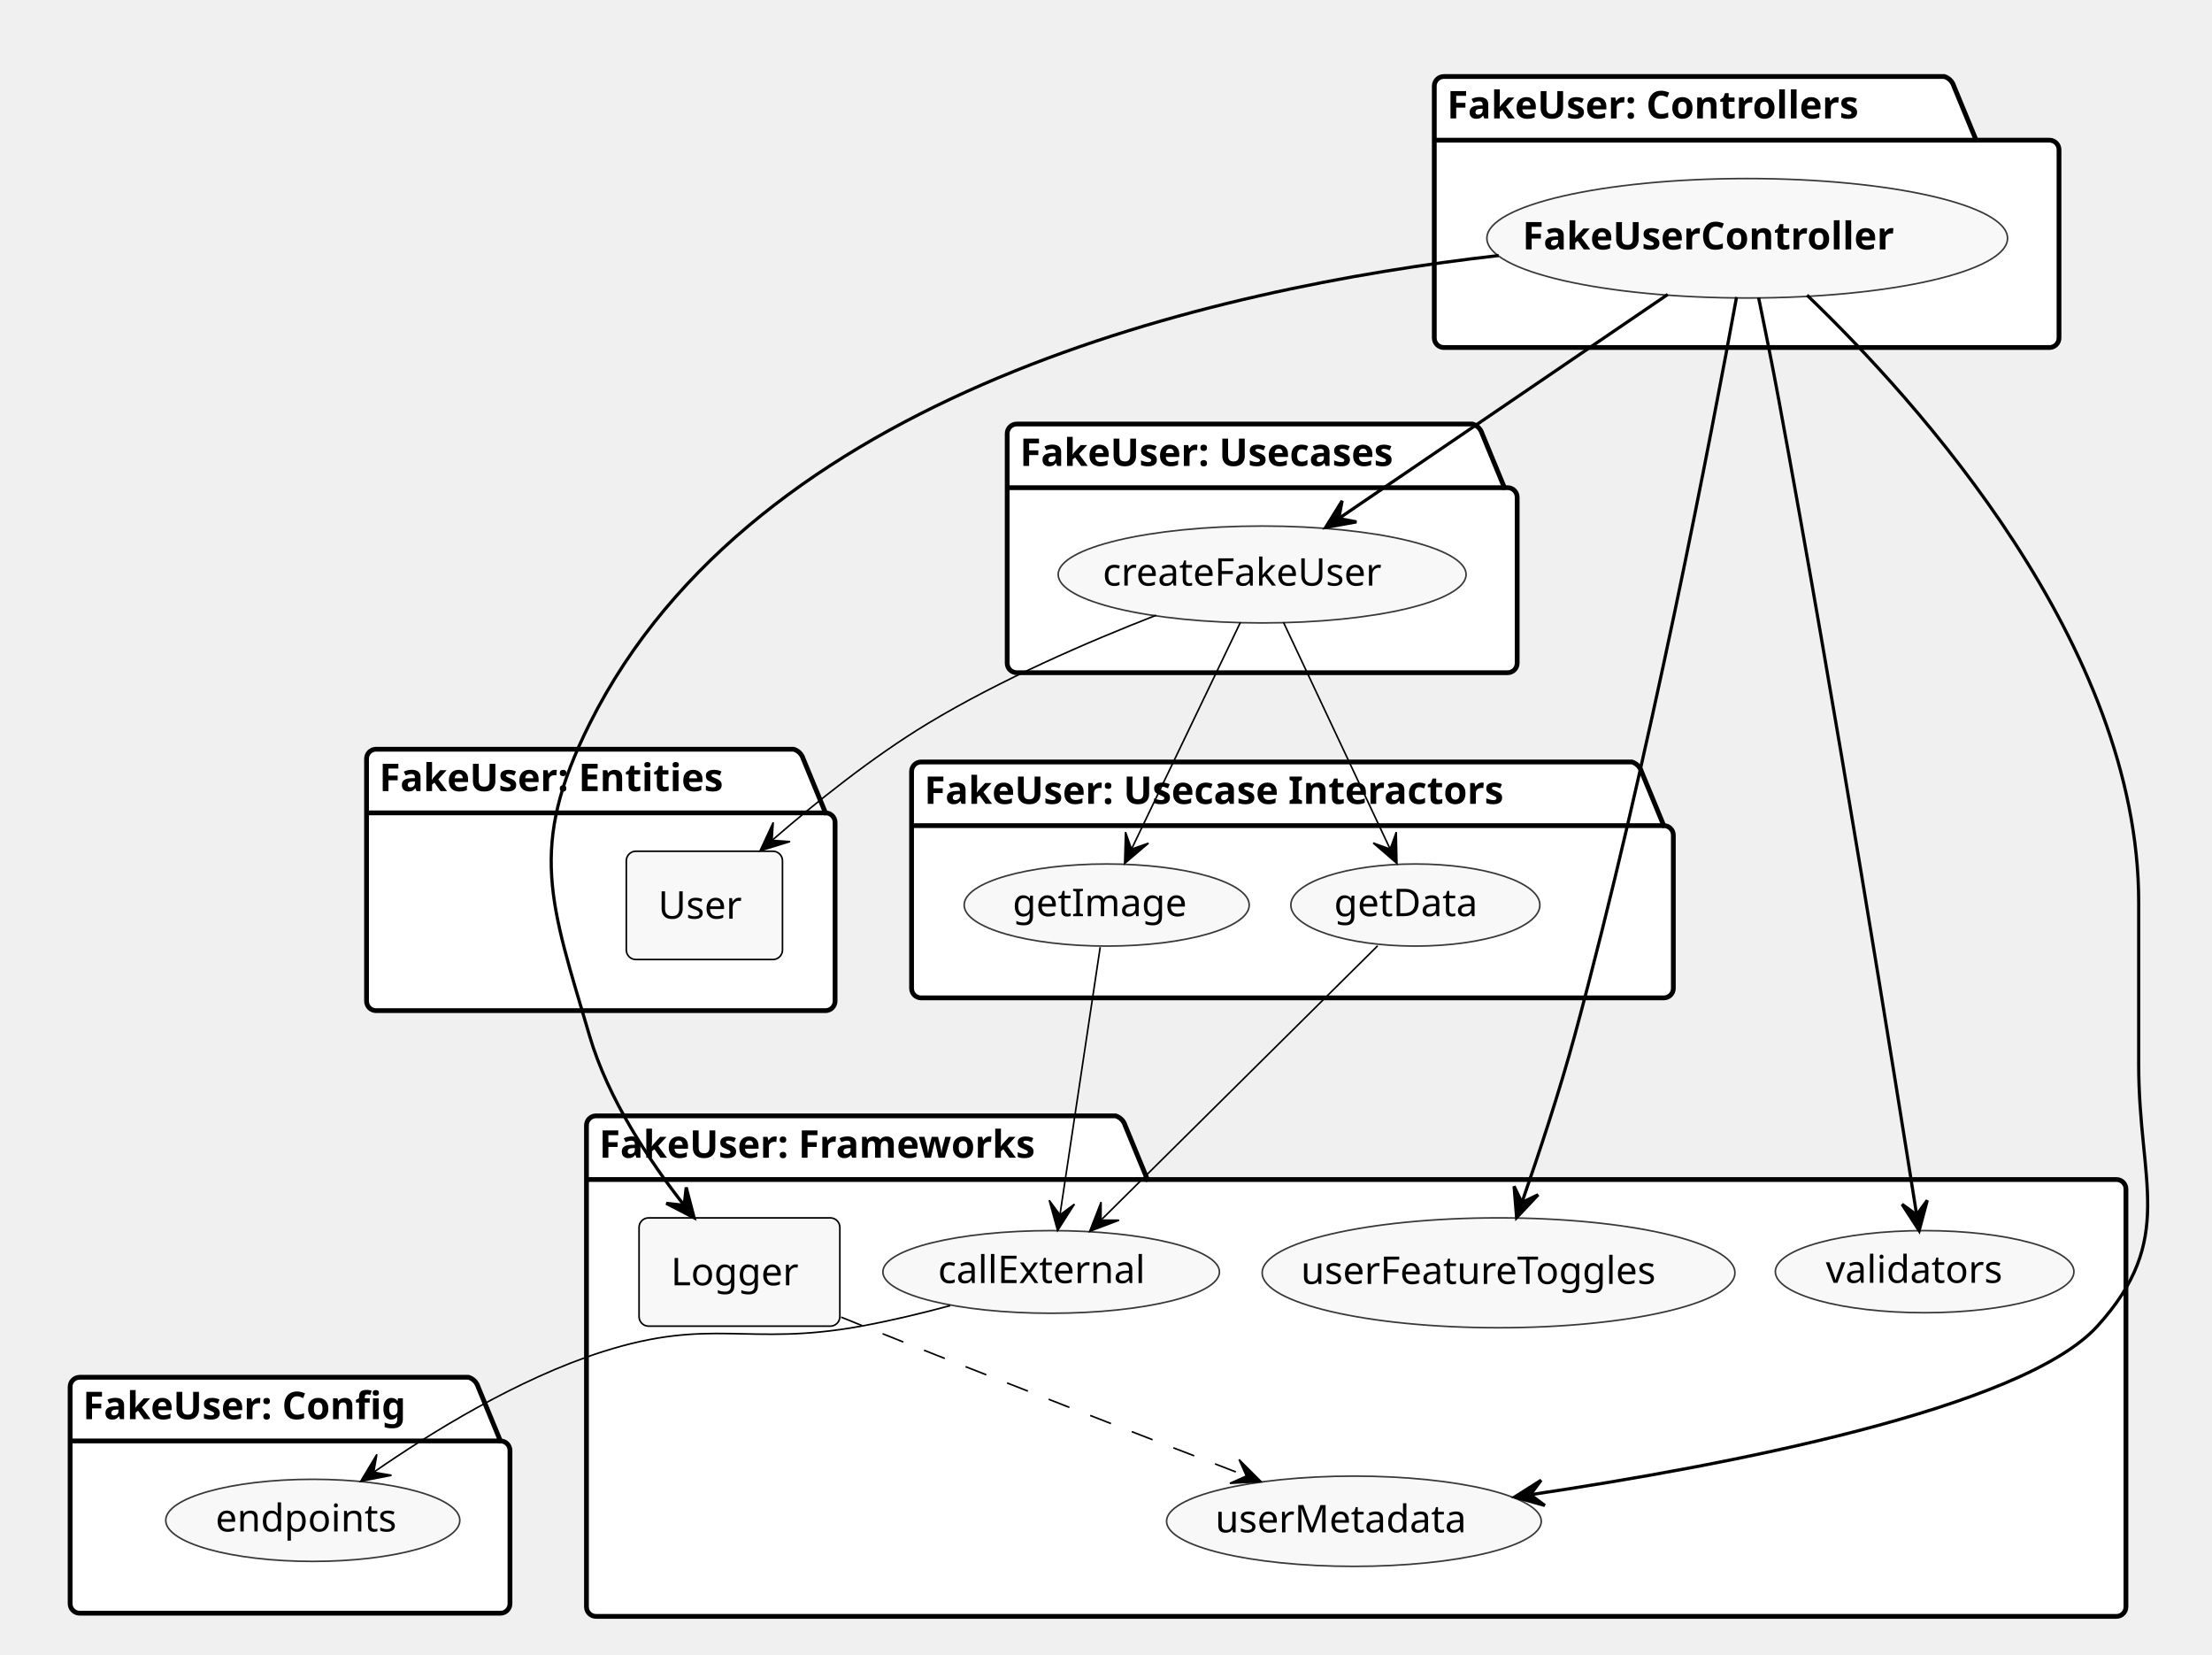
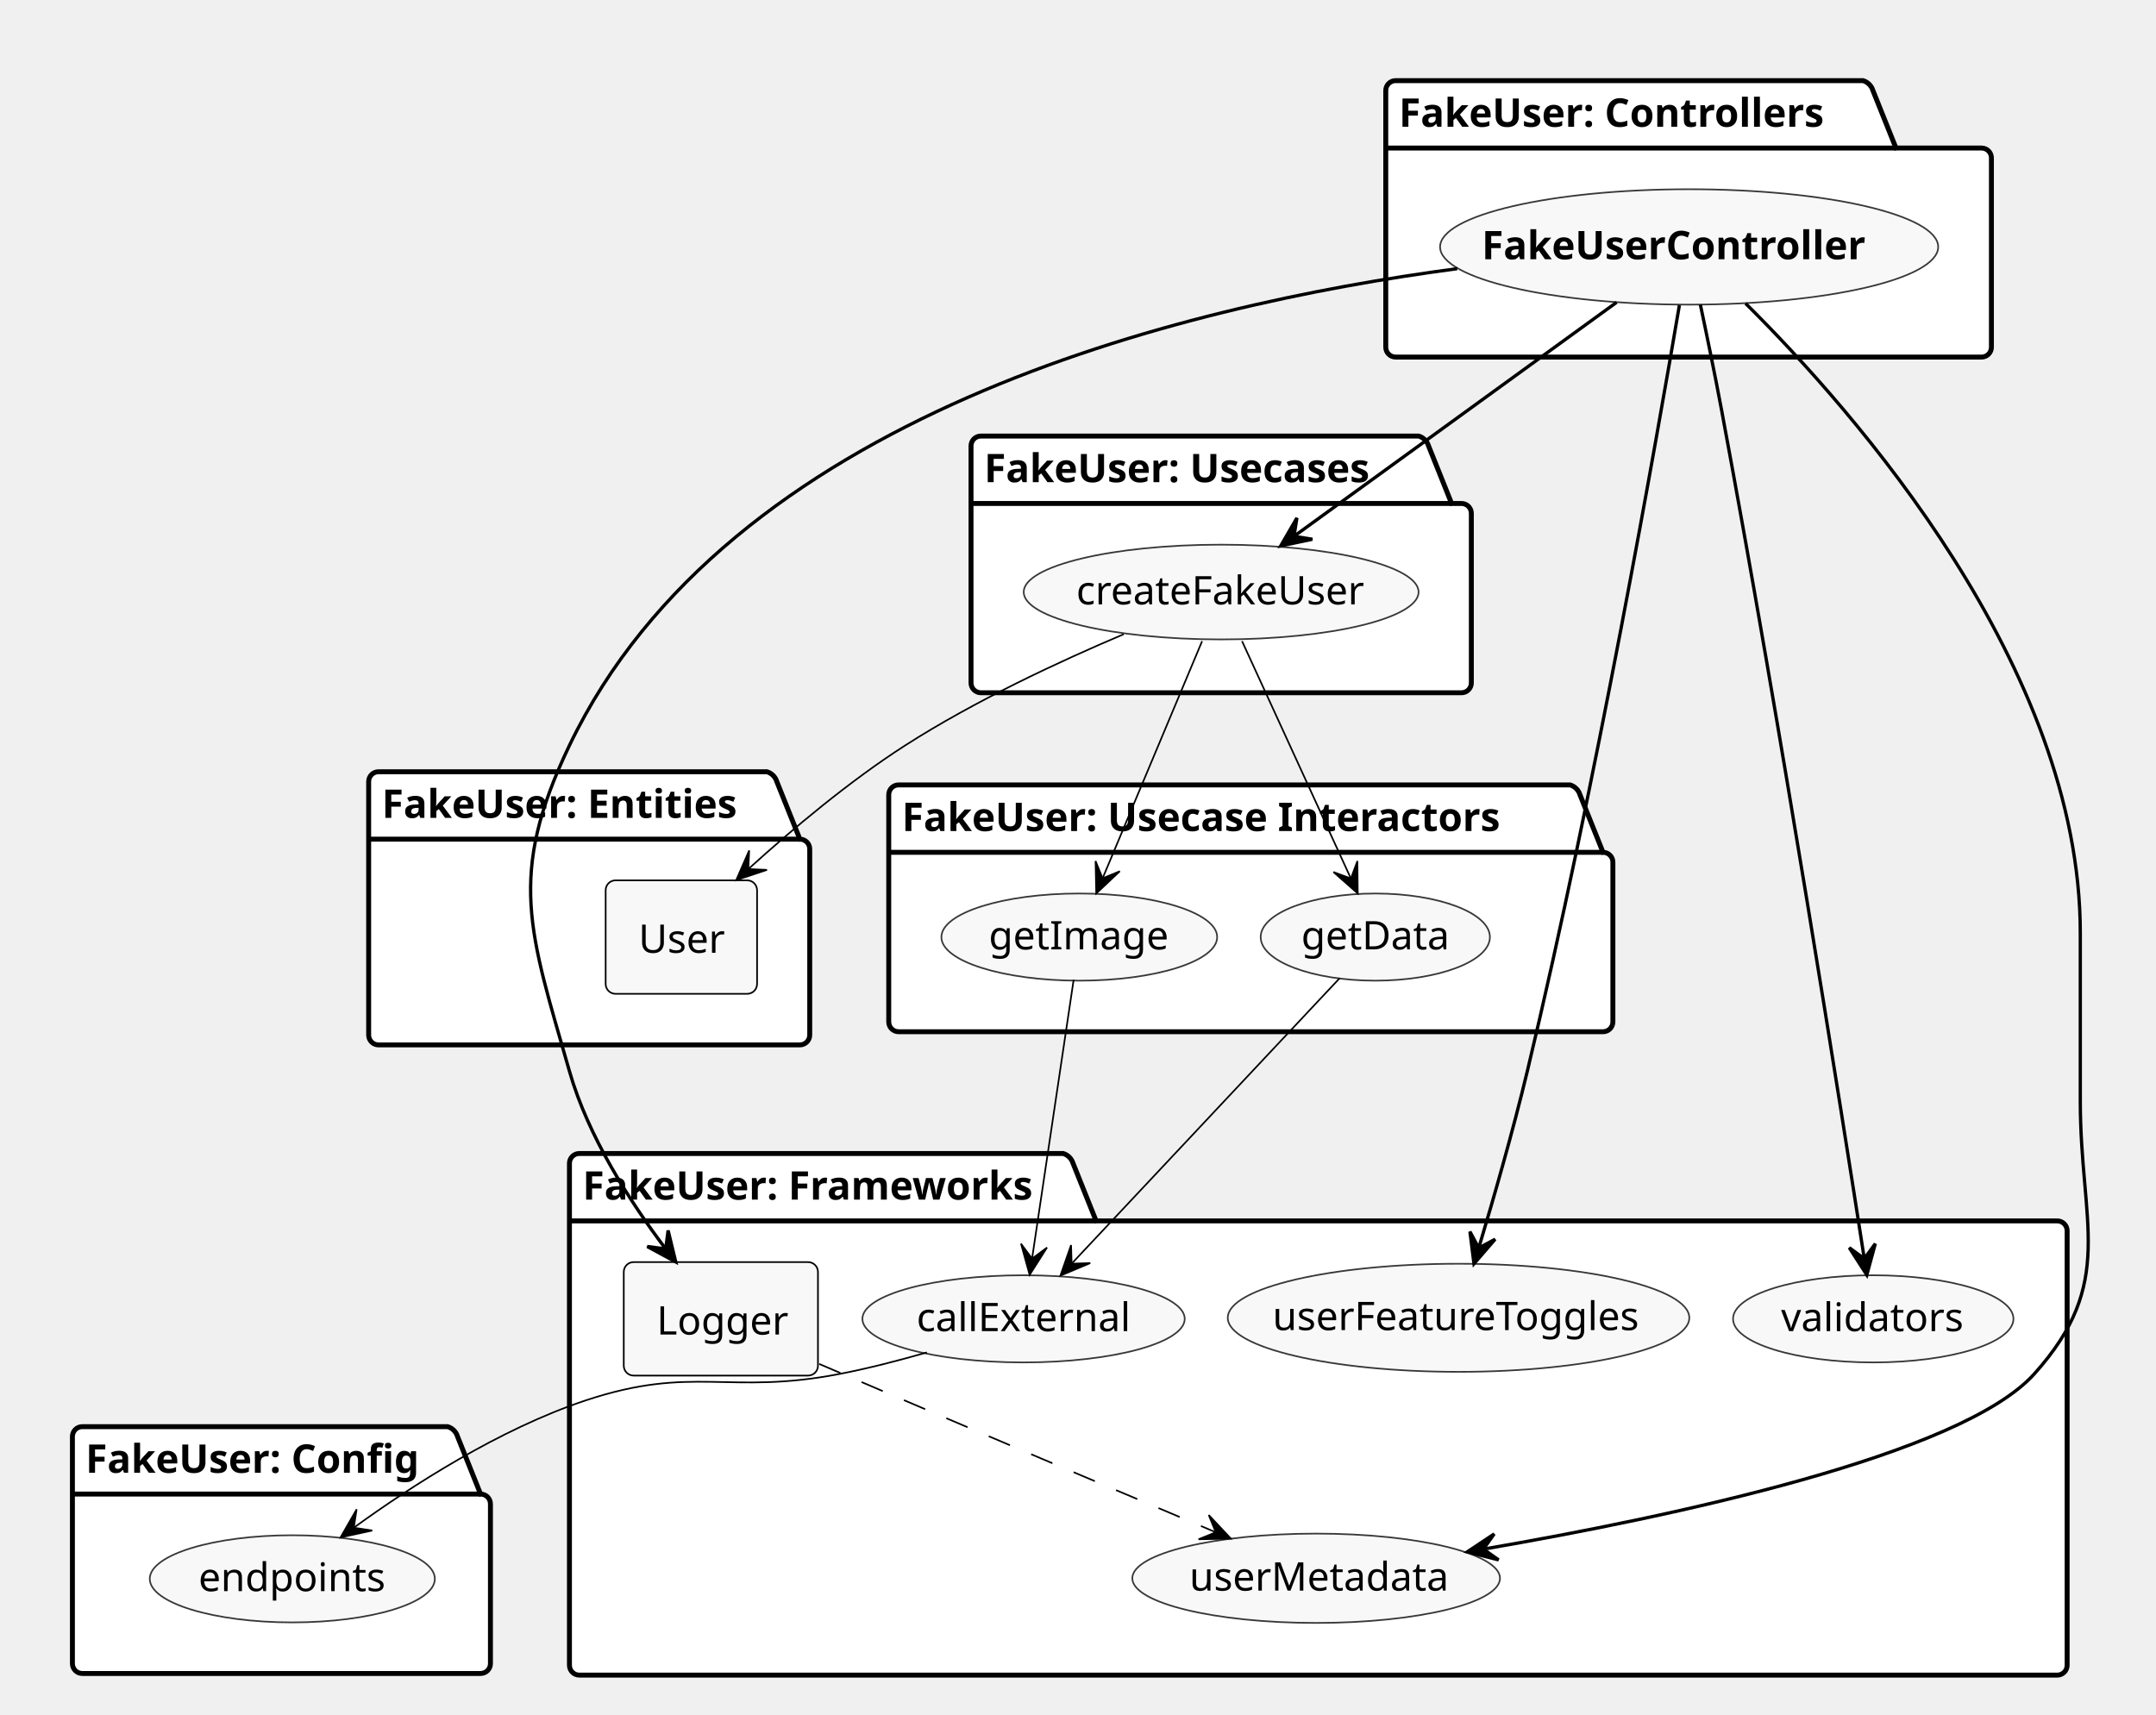
- <svg xmlns="http://www.w3.org/2000/svg" contentScriptType="application/ecmascript" contentStyleType="text/css" height="519px" preserveAspectRatio="none" style="width:694px;height:519px;" version="1.1" viewBox="0 0 694 519" width="694px" zoomAndPan="magnify">
+ <svg xmlns="http://www.w3.org/2000/svg" contentScriptType="application/ecmascript" contentStyleType="text/css" height="521px" preserveAspectRatio="none" style="width:655px;height:521px;" version="1.1" viewBox="0 0 655 521" width="655px" zoomAndPan="magnify">
  <defs />
  <g>
-     <path d="M453,24 L610,24 A4.5,4.5 0 0 1 613,27 L620,43.969 L643,43.969 A3,3 0 0 1 646,46.969 L646,106 A3,3 0 0 1 643,109 L453,109 A3,3 0 0 1 450,106 L450,27 A3,3 0 0 1 453,24 " fill="#FFFFFF" style="stroke: #000000; stroke-width: 1.5;" />
-     <line style="stroke: #000000; stroke-width: 1.5;" x1="450" x2="620" y1="43.969" y2="43.969" />
-     <text fill="#000000" font-family="Tahoma, sans-serif" font-size="12" font-weight="bold" lengthAdjust="spacingAndGlyphs" textLength="157" x="454" y="37.139">FakeUser: Controllers</text>
-     <path d="M319,133 L462,133 A4.5,4.5 0 0 1 465,136 L472,152.969 L473,152.969 A3,3 0 0 1 476,155.969 L476,208 A3,3 0 0 1 473,211 L319,211 A3,3 0 0 1 316,208 L316,136 A3,3 0 0 1 319,133 " fill="#FFFFFF" style="stroke: #000000; stroke-width: 1.5;" />
-     <line style="stroke: #000000; stroke-width: 1.5;" x1="316" x2="472" y1="152.969" y2="152.969" />
-     <text fill="#000000" font-family="Tahoma, sans-serif" font-size="12" font-weight="bold" lengthAdjust="spacingAndGlyphs" textLength="143" x="320" y="146.139">FakeUser: Usecases</text>
-     <path d="M289,239 L512,239 A4.5,4.5 0 0 1 515,242 L522,258.969 L522,258.969 A3,3 0 0 1 525,261.969 L525,310 A3,3 0 0 1 522,313 L289,313 A3,3 0 0 1 286,310 L286,242 A3,3 0 0 1 289,239 " fill="#FFFFFF" style="stroke: #000000; stroke-width: 1.5;" />
-     <line style="stroke: #000000; stroke-width: 1.5;" x1="286" x2="522" y1="258.969" y2="258.969" />
-     <text fill="#000000" font-family="Tahoma, sans-serif" font-size="12" font-weight="bold" lengthAdjust="spacingAndGlyphs" textLength="223" x="290" y="252.139">FakeUser: Usecase Interactors</text>
-     <path d="M118,235 L249,235 A4.5,4.5 0 0 1 252,238 L259,254.969 L259,254.969 A3,3 0 0 1 262,257.969 L262,314 A3,3 0 0 1 259,317 L118,317 A3,3 0 0 1 115,314 L115,238 A3,3 0 0 1 118,235 " fill="#FFFFFF" style="stroke: #000000; stroke-width: 1.5;" />
-     <line style="stroke: #000000; stroke-width: 1.5;" x1="115" x2="259" y1="254.969" y2="254.969" />
-     <text fill="#000000" font-family="Tahoma, sans-serif" font-size="12" font-weight="bold" lengthAdjust="spacingAndGlyphs" textLength="131" x="119" y="248.139">FakeUser: Entities</text>
-     <path d="M25,432 L147,432 A4.5,4.5 0 0 1 150,435 L157,451.969 L157,451.969 A3,3 0 0 1 160,454.969 L160,503 A3,3 0 0 1 157,506 L25,506 A3,3 0 0 1 22,503 L22,435 A3,3 0 0 1 25,432 " fill="#FFFFFF" style="stroke: #000000; stroke-width: 1.5;" />
-     <line style="stroke: #000000; stroke-width: 1.5;" x1="22" x2="157" y1="451.969" y2="451.969" />
-     <text fill="#000000" font-family="Tahoma, sans-serif" font-size="12" font-weight="bold" lengthAdjust="spacingAndGlyphs" textLength="122" x="26" y="445.139">FakeUser: Config</text>
-     <path d="M187,350 L350,350 A4.5,4.5 0 0 1 353,353 L360,369.969 L664,369.969 A3,3 0 0 1 667,372.969 L667,504 A3,3 0 0 1 664,507 L187,507 A3,3 0 0 1 184,504 L184,353 A3,3 0 0 1 187,350 " fill="#FFFFFF" style="stroke: #000000; stroke-width: 1.5;" />
-     <line style="stroke: #000000; stroke-width: 1.5;" x1="184" x2="360" y1="369.969" y2="369.969" />
-     <text fill="#000000" font-family="Tahoma, sans-serif" font-size="12" font-weight="bold" lengthAdjust="spacingAndGlyphs" textLength="163" x="188" y="363.139">FakeUser: Frameworks</text>
-     <ellipse cx="548.175" cy="74.735" fill="#F8F8F8" rx="81.675" ry="18.735" style="stroke: #383838; stroke-width: 0.5;" />
-     <text fill="#000000" font-family="Tahoma, sans-serif" font-size="12" font-weight="bold" lengthAdjust="spacingAndGlyphs" textLength="141" x="477.675" y="78.219">FakeUserController</text>
-     <ellipse cx="395.988" cy="180.198" fill="#F8F8F8" rx="63.988" ry="15.198" style="stroke: #383838; stroke-width: 0.5;" />
-     <text fill="#000000" font-family="Tahoma, sans-serif" font-size="12" lengthAdjust="spacingAndGlyphs" textLength="100" x="345.988" y="183.682">createFakeUser</text>
-     <ellipse cx="444.062" cy="283.877" fill="#F8F8F8" rx="39.062" ry="12.877" style="stroke: #383838; stroke-width: 0.5;" />
-     <text fill="#000000" font-family="Tahoma, sans-serif" font-size="12" lengthAdjust="spacingAndGlyphs" textLength="51" x="418.562" y="287.362">getData</text>
-     <ellipse cx="347.219" cy="283.877" fill="#F8F8F8" rx="44.719" ry="12.877" style="stroke: #383838; stroke-width: 0.5;" />
-     <text fill="#000000" font-family="Tahoma, sans-serif" font-size="12" lengthAdjust="spacingAndGlyphs" textLength="59" x="317.719" y="287.362">getImage</text>
-     <rect fill="#F8F8F8" height="33.969" rx="3" ry="3" style="stroke: #000000; stroke-width: 0.5;" width="49" x="196.5" y="267" />
-     <text fill="#000000" font-family="Tahoma, sans-serif" font-size="12" lengthAdjust="spacingAndGlyphs" textLength="29" x="206.5" y="288.139">User</text>
-     <ellipse cx="98.133" cy="476.877" fill="#F8F8F8" rx="46.133" ry="12.877" style="stroke: #383838; stroke-width: 0.5;" />
-     <text fill="#000000" font-family="Tahoma, sans-serif" font-size="12" lengthAdjust="spacingAndGlyphs" textLength="61" x="67.633" y="480.362">endpoints</text>
-     <ellipse cx="329.798" cy="398.959" fill="#F8F8F8" rx="52.797" ry="12.96" style="stroke: #383838; stroke-width: 0.5;" />
-     <text fill="#000000" font-family="Tahoma, sans-serif" font-size="12" lengthAdjust="spacingAndGlyphs" textLength="71" x="294.298" y="402.444">callExternal</text>
-     <rect fill="#F8F8F8" height="33.969" rx="3" ry="3" style="stroke: #000000; stroke-width: 0.5;" width="63" x="200.5" y="382" />
-     <text fill="#000000" font-family="Tahoma, sans-serif" font-size="12" lengthAdjust="spacingAndGlyphs" textLength="43" x="210.5" y="403.139">Logger</text>
-     <ellipse cx="470.159" cy="399.232" fill="#F8F8F8" rx="74.159" ry="17.232" style="stroke: #383838; stroke-width: 0.5;" />
-     <text fill="#000000" font-family="Tahoma, sans-serif" font-size="12" lengthAdjust="spacingAndGlyphs" textLength="124" x="408.159" y="402.716">userFeatureToggles</text>
-     <ellipse cx="424.783" cy="477.157" fill="#F8F8F8" rx="58.783" ry="14.157" style="stroke: #383838; stroke-width: 0.5;" />
-     <text fill="#000000" font-family="Tahoma, sans-serif" font-size="12" lengthAdjust="spacingAndGlyphs" textLength="87" x="381.283" y="480.641">userMetadata</text>
-     <ellipse cx="603.841" cy="398.877" fill="#F8F8F8" rx="46.841" ry="12.877" style="stroke: #383838; stroke-width: 0.5;" />
-     <text fill="#000000" font-family="Tahoma, sans-serif" font-size="12" lengthAdjust="spacingAndGlyphs" textLength="62" x="572.841" y="402.362">validators</text>
-     <path d="M298.144,409.523 C289.114,411.941 279.228,414.325 270,416 C234.406,422.459 223.464,413.006 189,424 C162.471,432.463 135.141,449.389 117.448,461.637 " fill="none" id="callExternal-&gt;endpoints" style="stroke: #000000; stroke-width: 0.5;" />
-     <polygon fill="#000000" points="113.163,464.642,122.828,462.748,117.256,461.77,118.234,456.199,113.163,464.642" style="stroke: #000000; stroke-width: 0.5;" />
-     <path d="M402.674,195.183 C411.413,213.753 426.715,246.269 436.046,266.097 " fill="none" id="createFakeUser-&gt;getData" style="stroke: #000000; stroke-width: 0.5;" />
-     <polygon fill="#000000" points="438.282,270.848,438.07,261.001,436.153,266.324,430.831,264.407,438.282,270.848" style="stroke: #000000; stroke-width: 0.5;" />
-     <path d="M389.187,195.183 C380.266,213.753 364.645,246.269 355.12,266.097 " fill="none" id="createFakeUser-&gt;getImage" style="stroke: #000000; stroke-width: 0.5;" />
-     <polygon fill="#000000" points="352.838,270.848,360.34,264.466,355.002,266.341,353.128,261.003,352.838,270.848" style="stroke: #000000; stroke-width: 0.5;" />
-     <path d="M362.738,192.983 C341.52,201.245 313.821,213.201 291,227 C273.62,237.509 255.769,251.856 242.444,263.397 " fill="none" id="createFakeUser-&gt;_User" style="stroke: #000000; stroke-width: 0.5;" />
-     <polygon fill="#000000" points="238.459,266.881,247.867,263.968,242.223,263.59,242.601,257.946,238.459,266.881" style="stroke: #000000; stroke-width: 0.5;" />
-     <path d="M523.24,92.359 C494.813,111.716 448.484,143.263 420.266,162.477 " fill="none" id="&lt;b&gt;FakeUserController&lt;/b&gt;-&gt;createFakeUser" style="stroke: #000000; stroke-width: 1.0;" />
-     <polygon fill="#000000" points="415.898,165.451,425.588,163.692,420.031,162.637,421.086,157.079,415.898,165.451" style="stroke: #000000; stroke-width: 1.0;" />
-     <path d="M470.203,80.15 C379.958,90.427 236.918,123.164 185,227 C165.521,265.957 172.712,283.214 185,325 C190.781,344.658 203.675,364.022 214.498,377.862 " fill="none" id="&lt;b&gt;FakeUserController&lt;/b&gt;-&gt;_Logger" style="stroke: #000000; stroke-width: 1.0;" />
-     <polygon fill="#000000" points="217.78,381.974,215.292,372.445,214.661,378.066,209.039,377.435,217.78,381.974" style="stroke: #000000; stroke-width: 1.0;" />
-     <path d="M544.829,93.197 C537.329,134.254 517.365,239.038 494,325 C489.201,342.657 482.655,362.349 477.612,376.826 " fill="none" id="&lt;b&gt;FakeUserController&lt;/b&gt;-&gt;userFeatureToggles" style="stroke: #000000; stroke-width: 1.0;" />
-     <polygon fill="#000000" points="475.828,381.91,482.583,374.743,477.484,377.192,475.034,372.093,475.828,381.91" style="stroke: #000000; stroke-width: 1.0;" />
-     <path d="M566.949,92.587 C601.452,125.68 671,202.385 671,283 C671,283 671,283 671,334 C671,370.9 682.826,388.701 658,416 C634.389,441.963 541.396,459.692 480.271,468.811 " fill="none" id="&lt;b&gt;FakeUserController&lt;/b&gt;-&gt;userMetadata" style="stroke: #000000; stroke-width: 1.0;" />
-     <polygon fill="#000000" points="475.194,469.56,484.681,472.206,480.141,468.831,483.515,464.291,475.194,469.56" style="stroke: #000000; stroke-width: 1.0;" />
-     <path d="M551.75,93.344 C553.69,102.748 556.052,114.483 558,125 C575.879,221.535 594.513,337.825 601.314,380.885 " fill="none" id="&lt;b&gt;FakeUserController&lt;/b&gt;-&gt;validators" style="stroke: #000000; stroke-width: 1.0;" />
-     <polygon fill="#000000" points="602.121,386.001,604.668,376.487,601.341,381.062,596.766,377.735,602.121,386.001" style="stroke: #000000; stroke-width: 1.0;" />
-     <path d="M432.229,296.667 C411.579,317.137 368.824,359.517 345.688,382.45 " fill="none" id="getData-&gt;callExternal" style="stroke: #000000; stroke-width: 0.5;" />
-     <polygon fill="#000000" points="341.877,386.227,351.086,382.734,345.429,382.708,345.455,377.051,341.877,386.227" style="stroke: #000000; stroke-width: 0.5;" />
-     <path d="M345.181,297.093 C342.152,317.228 336.064,357.69 332.589,380.792 " fill="none" id="getImage-&gt;callExternal" style="stroke: #000000; stroke-width: 0.5;" />
-     <polygon fill="#000000" points="331.806,385.994,337.101,377.69,332.55,381.05,329.19,376.499,331.806,385.994" style="stroke: #000000; stroke-width: 0.5;" />
-     <path d="M263.907,413.144 C266.305,414.115 268.69,415.076 271,416 C312.095,432.434 359.577,450.846 390.83,462.887 " fill="none" id="_Logger-&gt;userMetadata" style="stroke: #000000; stroke-width: 0.5; stroke-dasharray: 7.0,7.0;" />
-     <polygon fill="#000000" points="395.703,464.764,388.742,457.796,391.037,462.967,385.867,465.262,395.703,464.764" style="stroke: #000000; stroke-width: 0.5;" />
+     <path d="M424,24.5 L566,24.5 A4.5,4.5 0 0 1 569,27.5 L576,44.984 L602,44.984 A3,3 0 0 1 605,47.984 L605,105.5 A3,3 0 0 1 602,108.5 L424,108.5 A3,3 0 0 1 421,105.5 L421,27.5 A3,3 0 0 1 424,24.5 " fill="#FFFFFF" style="stroke: #000000; stroke-width: 1.5;" />
+     <line style="stroke: #000000; stroke-width: 1.5;" x1="421" x2="576" y1="44.984" y2="44.984" />
+     <text fill="#000000" font-family="Tahoma, sans-serif" font-size="12" font-weight="bold" lengthAdjust="spacingAndGlyphs" textLength="142" x="425" y="38.506">FakeUser: Controllers</text>
+     <path d="M298,132.5 L431,132.5 A4.5,4.5 0 0 1 434,135.5 L441,152.984 L444,152.984 A3,3 0 0 1 447,155.984 L447,207.5 A3,3 0 0 1 444,210.5 L298,210.5 A3,3 0 0 1 295,207.5 L295,135.5 A3,3 0 0 1 298,132.5 " fill="#FFFFFF" style="stroke: #000000; stroke-width: 1.5;" />
+     <line style="stroke: #000000; stroke-width: 1.5;" x1="295" x2="441" y1="152.984" y2="152.984" />
+     <text fill="#000000" font-family="Tahoma, sans-serif" font-size="12" font-weight="bold" lengthAdjust="spacingAndGlyphs" textLength="133" x="299" y="146.506">FakeUser: Usecases</text>
+     <path d="M273,238.5 L477,238.5 A4.5,4.5 0 0 1 480,241.5 L487,258.984 L487,258.984 A3,3 0 0 1 490,261.984 L490,310.5 A3,3 0 0 1 487,313.5 L273,313.5 A3,3 0 0 1 270,310.5 L270,241.5 A3,3 0 0 1 273,238.5 " fill="#FFFFFF" style="stroke: #000000; stroke-width: 1.5;" />
+     <line style="stroke: #000000; stroke-width: 1.5;" x1="270" x2="487" y1="258.984" y2="258.984" />
+     <text fill="#000000" font-family="Tahoma, sans-serif" font-size="12" font-weight="bold" lengthAdjust="spacingAndGlyphs" textLength="204" x="274" y="252.506">FakeUser: Usecase Interactors</text>
+     <path d="M115,234.5 L233,234.5 A4.5,4.5 0 0 1 236,237.5 L243,254.984 L243,254.984 A3,3 0 0 1 246,257.984 L246,314.5 A3,3 0 0 1 243,317.5 L115,317.5 A3,3 0 0 1 112,314.5 L112,237.5 A3,3 0 0 1 115,234.5 " fill="#FFFFFF" style="stroke: #000000; stroke-width: 1.5;" />
+     <line style="stroke: #000000; stroke-width: 1.5;" x1="112" x2="243" y1="254.984" y2="254.984" />
+     <text fill="#000000" font-family="Tahoma, sans-serif" font-size="12" font-weight="bold" lengthAdjust="spacingAndGlyphs" textLength="118" x="116" y="248.506">FakeUser: Entities</text>
+     <path d="M25,433.5 L136,433.5 A4.5,4.5 0 0 1 139,436.5 L146,453.984 L146,453.984 A3,3 0 0 1 149,456.984 L149,505.5 A3,3 0 0 1 146,508.5 L25,508.5 A3,3 0 0 1 22,505.5 L22,436.5 A3,3 0 0 1 25,433.5 " fill="#FFFFFF" style="stroke: #000000; stroke-width: 1.5;" />
+     <line style="stroke: #000000; stroke-width: 1.5;" x1="22" x2="146" y1="453.984" y2="453.984" />
+     <text fill="#000000" font-family="Tahoma, sans-serif" font-size="12" font-weight="bold" lengthAdjust="spacingAndGlyphs" textLength="111" x="26" y="447.506">FakeUser: Config</text>
+     <path d="M176,350.5 L323,350.5 A4.5,4.5 0 0 1 326,353.5 L333,370.984 L625,370.984 A3,3 0 0 1 628,373.984 L628,506 A3,3 0 0 1 625,509 L176,509 A3,3 0 0 1 173,506 L173,353.5 A3,3 0 0 1 176,350.5 " fill="#FFFFFF" style="stroke: #000000; stroke-width: 1.5;" />
+     <line style="stroke: #000000; stroke-width: 1.5;" x1="173" x2="333" y1="370.984" y2="370.984" />
+     <text fill="#000000" font-family="Tahoma, sans-serif" font-size="12" font-weight="bold" lengthAdjust="spacingAndGlyphs" textLength="147" x="177" y="364.506">FakeUser: Frameworks</text>
+     <ellipse cx="513.165" cy="75.033" fill="#F8F8F8" rx="75.665" ry="17.533" style="stroke: #383838; stroke-width: 0.5;" />
+     <text fill="#000000" font-family="Tahoma, sans-serif" font-size="12" font-weight="bold" lengthAdjust="spacingAndGlyphs" textLength="126" x="450.165" y="78.775">FakeUserController</text>
+     <ellipse cx="370.985" cy="179.897" fill="#F8F8F8" rx="59.984" ry="14.397" style="stroke: #383838; stroke-width: 0.5;" />
+     <text fill="#000000" font-family="Tahoma, sans-serif" font-size="12" lengthAdjust="spacingAndGlyphs" textLength="88" x="326.985" y="183.639">createFakeUser</text>
+     <ellipse cx="417.82" cy="284.742" fill="#F8F8F8" rx="34.82" ry="13.242" style="stroke: #383838; stroke-width: 0.5;" />
+     <text fill="#000000" font-family="Tahoma, sans-serif" font-size="12" lengthAdjust="spacingAndGlyphs" textLength="45" x="395.32" y="288.484">getData</text>
+     <ellipse cx="327.891" cy="284.742" fill="#F8F8F8" rx="41.891" ry="13.242" style="stroke: #383838; stroke-width: 0.5;" />
+     <text fill="#000000" font-family="Tahoma, sans-serif" font-size="12" lengthAdjust="spacingAndGlyphs" textLength="55" x="300.391" y="288.484">getImage</text>
+     <rect fill="#F8F8F8" height="34.484" rx="3" ry="3" style="stroke: #000000; stroke-width: 0.5;" width="46" x="184" y="267.5" />
+     <text fill="#000000" font-family="Tahoma, sans-serif" font-size="12" lengthAdjust="spacingAndGlyphs" textLength="26" x="194" y="289.506">User</text>
+     <ellipse cx="88.805" cy="479.742" fill="#F8F8F8" rx="43.305" ry="13.242" style="stroke: #383838; stroke-width: 0.5;" />
+     <text fill="#000000" font-family="Tahoma, sans-serif" font-size="12" lengthAdjust="spacingAndGlyphs" textLength="57" x="60.305" y="483.484">endpoints</text>
+     <ellipse cx="310.962" cy="400.742" fill="#F8F8F8" rx="48.962" ry="13.242" style="stroke: #383838; stroke-width: 0.5;" />
+     <text fill="#000000" font-family="Tahoma, sans-serif" font-size="12" lengthAdjust="spacingAndGlyphs" textLength="65" x="278.462" y="404.484">callExternal</text>
+     <rect fill="#F8F8F8" height="34.484" rx="3" ry="3" style="stroke: #000000; stroke-width: 0.5;" width="59" x="189.5" y="383.5" />
+     <text fill="#000000" font-family="Tahoma, sans-serif" font-size="12" lengthAdjust="spacingAndGlyphs" textLength="39" x="199.5" y="405.506">Logger</text>
+     <ellipse cx="443.108" cy="400.422" fill="#F8F8F8" rx="70.108" ry="16.422" style="stroke: #383838; stroke-width: 0.5;" />
+     <text fill="#000000" font-family="Tahoma, sans-serif" font-size="12" lengthAdjust="spacingAndGlyphs" textLength="113" x="386.608" y="404.164">userFeatureToggles</text>
+     <ellipse cx="399.853" cy="479.571" fill="#F8F8F8" rx="55.853" ry="13.571" style="stroke: #383838; stroke-width: 0.5;" />
+     <text fill="#000000" font-family="Tahoma, sans-serif" font-size="12" lengthAdjust="spacingAndGlyphs" textLength="77" x="361.353" y="483.313">userMetadata</text>
+     <ellipse cx="569.098" cy="400.742" fill="#F8F8F8" rx="42.598" ry="13.242" style="stroke: #383838; stroke-width: 0.5;" />
+     <text fill="#000000" font-family="Tahoma, sans-serif" font-size="12" lengthAdjust="spacingAndGlyphs" textLength="56" x="541.098" y="404.484">validators</text>
+     <path d="M281.589,410.947 C273.084,413.393 263.736,415.812 255,417.5 C221.219,424.029 210.656,414.667 178,425.5 C151.722,434.217 124.863,451.618 107.625,464.105 " fill="none" id="callExternal-&gt;endpoints" style="stroke: #000000; stroke-width: 0.5;" />
+     <polygon fill="#000000" points="103.456,467.165,113.078,465.064,107.486,464.207,108.344,458.615,103.456,467.165" style="stroke: #000000; stroke-width: 0.5;" />
+     <path d="M377.339,194.824 C385.921,213.542 401.22,246.905 410.406,266.939 " fill="none" id="createFakeUser-&gt;getData" style="stroke: #000000; stroke-width: 0.5;" />
+     <polygon fill="#000000" points="412.491,271.486,412.376,261.638,410.407,266.941,405.104,264.972,412.491,271.486" style="stroke: #000000; stroke-width: 0.5;" />
+     <path d="M365.201,194.824 C357.382,213.463 343.47,246.623 335.054,266.685 " fill="none" id="createFakeUser-&gt;getImage" style="stroke: #000000; stroke-width: 0.5;" />
+     <polygon fill="#000000" points="333.04,271.486,340.21,264.734,334.974,266.875,332.833,261.639,333.04,271.486" style="stroke: #000000; stroke-width: 0.5;" />
+     <path d="M341.414,192.696 C321.89,200.967 296.116,212.962 275,226.5 C257.959,237.425 240.496,252.153 227.534,263.901 " fill="none" id="createFakeUser-&gt;_User" style="stroke: #000000; stroke-width: 0.5;" />
+     <polygon fill="#000000" points="223.661,267.444,233.001,264.321,227.35,264.069,227.602,258.418,223.661,267.444" style="stroke: #000000; stroke-width: 0.5;" />
+     <path d="M491.124,91.868 C464.539,111.151 419.932,143.507 393.201,162.896 " fill="none" id="&lt;b&gt;FakeUserController&lt;/b&gt;-&gt;createFakeUser" style="stroke: #000000; stroke-width: 1.0;" />
+     <polygon fill="#000000" points="389.07,165.893,398.704,163.848,393.118,162.958,394.008,157.371,389.07,165.893" style="stroke: #000000; stroke-width: 1.0;" />
+     <path d="M442.708,81.64 C357.982,92.86 221.001,126.383 173,226.5 C153.978,266.176 160.921,283.19 173,325.5 C178.683,345.405 191.434,365.175 202.073,379.266 " fill="none" id="&lt;b&gt;FakeUserController&lt;/b&gt;-&gt;_Logger" style="stroke: #000000; stroke-width: 1.0;" />
+     <polygon fill="#000000" points="205.297,383.45,202.972,373.88,202.245,379.49,196.635,378.763,205.297,383.45" style="stroke: #000000; stroke-width: 1.0;" />
+     <path d="M510.204,92.746 C503.367,133.053 484.833,238.571 464,325.5 C459.648,343.659 453.785,364.058 449.36,378.833 " fill="none" id="&lt;b&gt;FakeUserController&lt;/b&gt;-&gt;userFeatureToggles" style="stroke: #000000; stroke-width: 1.0;" />
+     <polygon fill="#000000" points="447.8,384.007,454.229,376.546,449.244,379.22,446.57,374.235,447.8,384.007" style="stroke: #000000; stroke-width: 1.0;" />
+     <path d="M530.304,92.188 C563.308,124.914 632,202.728 632,283.5 C632,283.5 632,283.5 632,334.5 C632,371.91 643.018,389.686 618,417.5 C595.804,442.176 508.001,460.844 450.824,470.691 " fill="none" id="&lt;b&gt;FakeUserController&lt;/b&gt;-&gt;userMetadata" style="stroke: #000000; stroke-width: 1.0;" />
+     <polygon fill="#000000" points="445.734,471.558,455.278,473.989,450.663,470.718,453.934,466.103,445.734,471.558" style="stroke: #000000; stroke-width: 1.0;" />
+     <path d="M516.579,92.58 C518.559,101.936 521.012,113.851 523,124.5 C541.143,221.698 559.619,338.866 566.346,382.254 " fill="none" id="&lt;b&gt;FakeUserController&lt;/b&gt;-&gt;validators" style="stroke: #000000; stroke-width: 1.0;" />
+     <polygon fill="#000000" points="567.144,387.409,569.721,377.903,566.38,382.468,561.815,379.126,567.144,387.409" style="stroke: #000000; stroke-width: 1.0;" />
+     <path d="M406.952,297.271 C387.57,317.921 347.44,360.676 325.724,383.812 " fill="none" id="getData-&gt;callExternal" style="stroke: #000000; stroke-width: 0.5;" />
+     <polygon fill="#000000" points="322.148,387.623,331.224,383.8,325.57,383.978,325.392,378.324,322.148,387.623" style="stroke: #000000; stroke-width: 0.5;" />
+     <path d="M326.181,297.7 C323.139,318.099 317.013,359.178 313.545,382.434 " fill="none" id="getImage-&gt;callExternal" style="stroke: #000000; stroke-width: 0.5;" />
+     <polygon fill="#000000" points="312.806,387.388,318.091,379.077,313.545,382.443,310.179,377.896,312.806,387.388" style="stroke: #000000; stroke-width: 0.5;" />
+     <path d="M248.879,414.443 C251.287,415.48 253.684,416.509 256,417.5 C294.932,434.164 339.88,453.166 369.059,465.472 " fill="none" id="_Logger-&gt;userMetadata" style="stroke: #000000; stroke-width: 0.5; stroke-dasharray: 7.0,7.0;" />
+     <polygon fill="#000000" points="373.961,467.538,367.222,460.356,369.354,465.596,364.114,467.727,373.961,467.538" style="stroke: #000000; stroke-width: 0.5;" />
  </g>
</svg>
